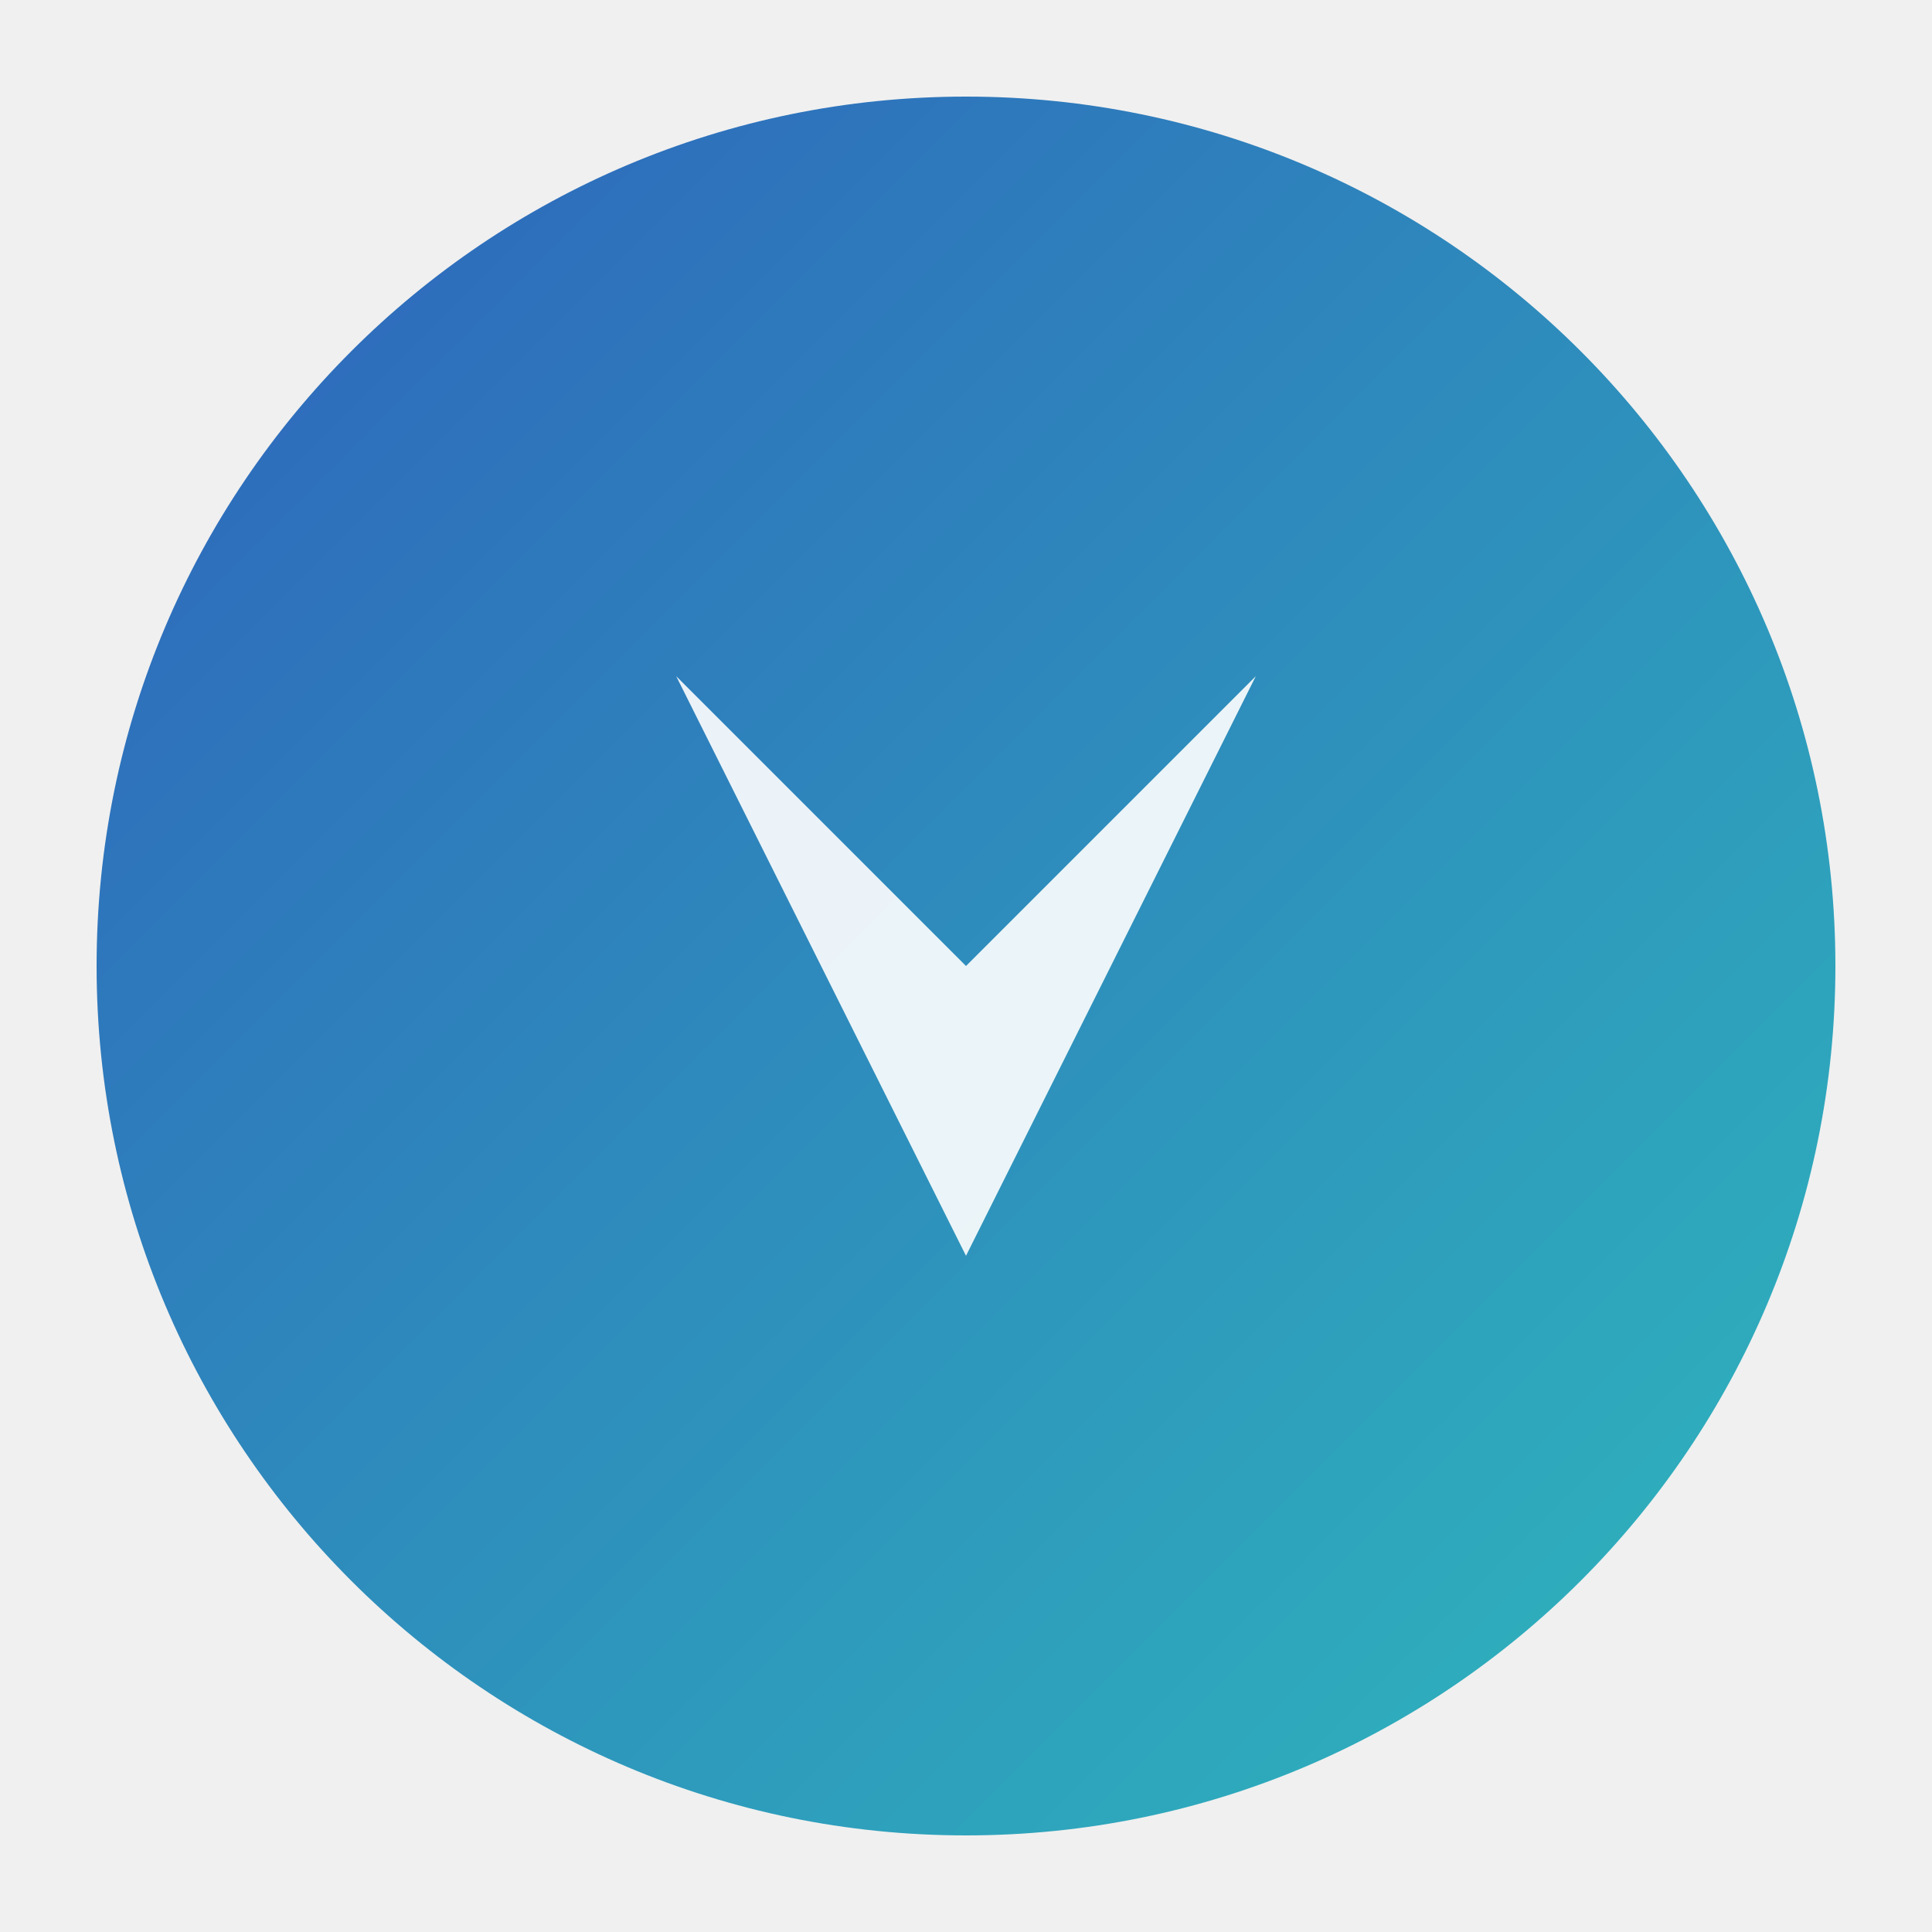
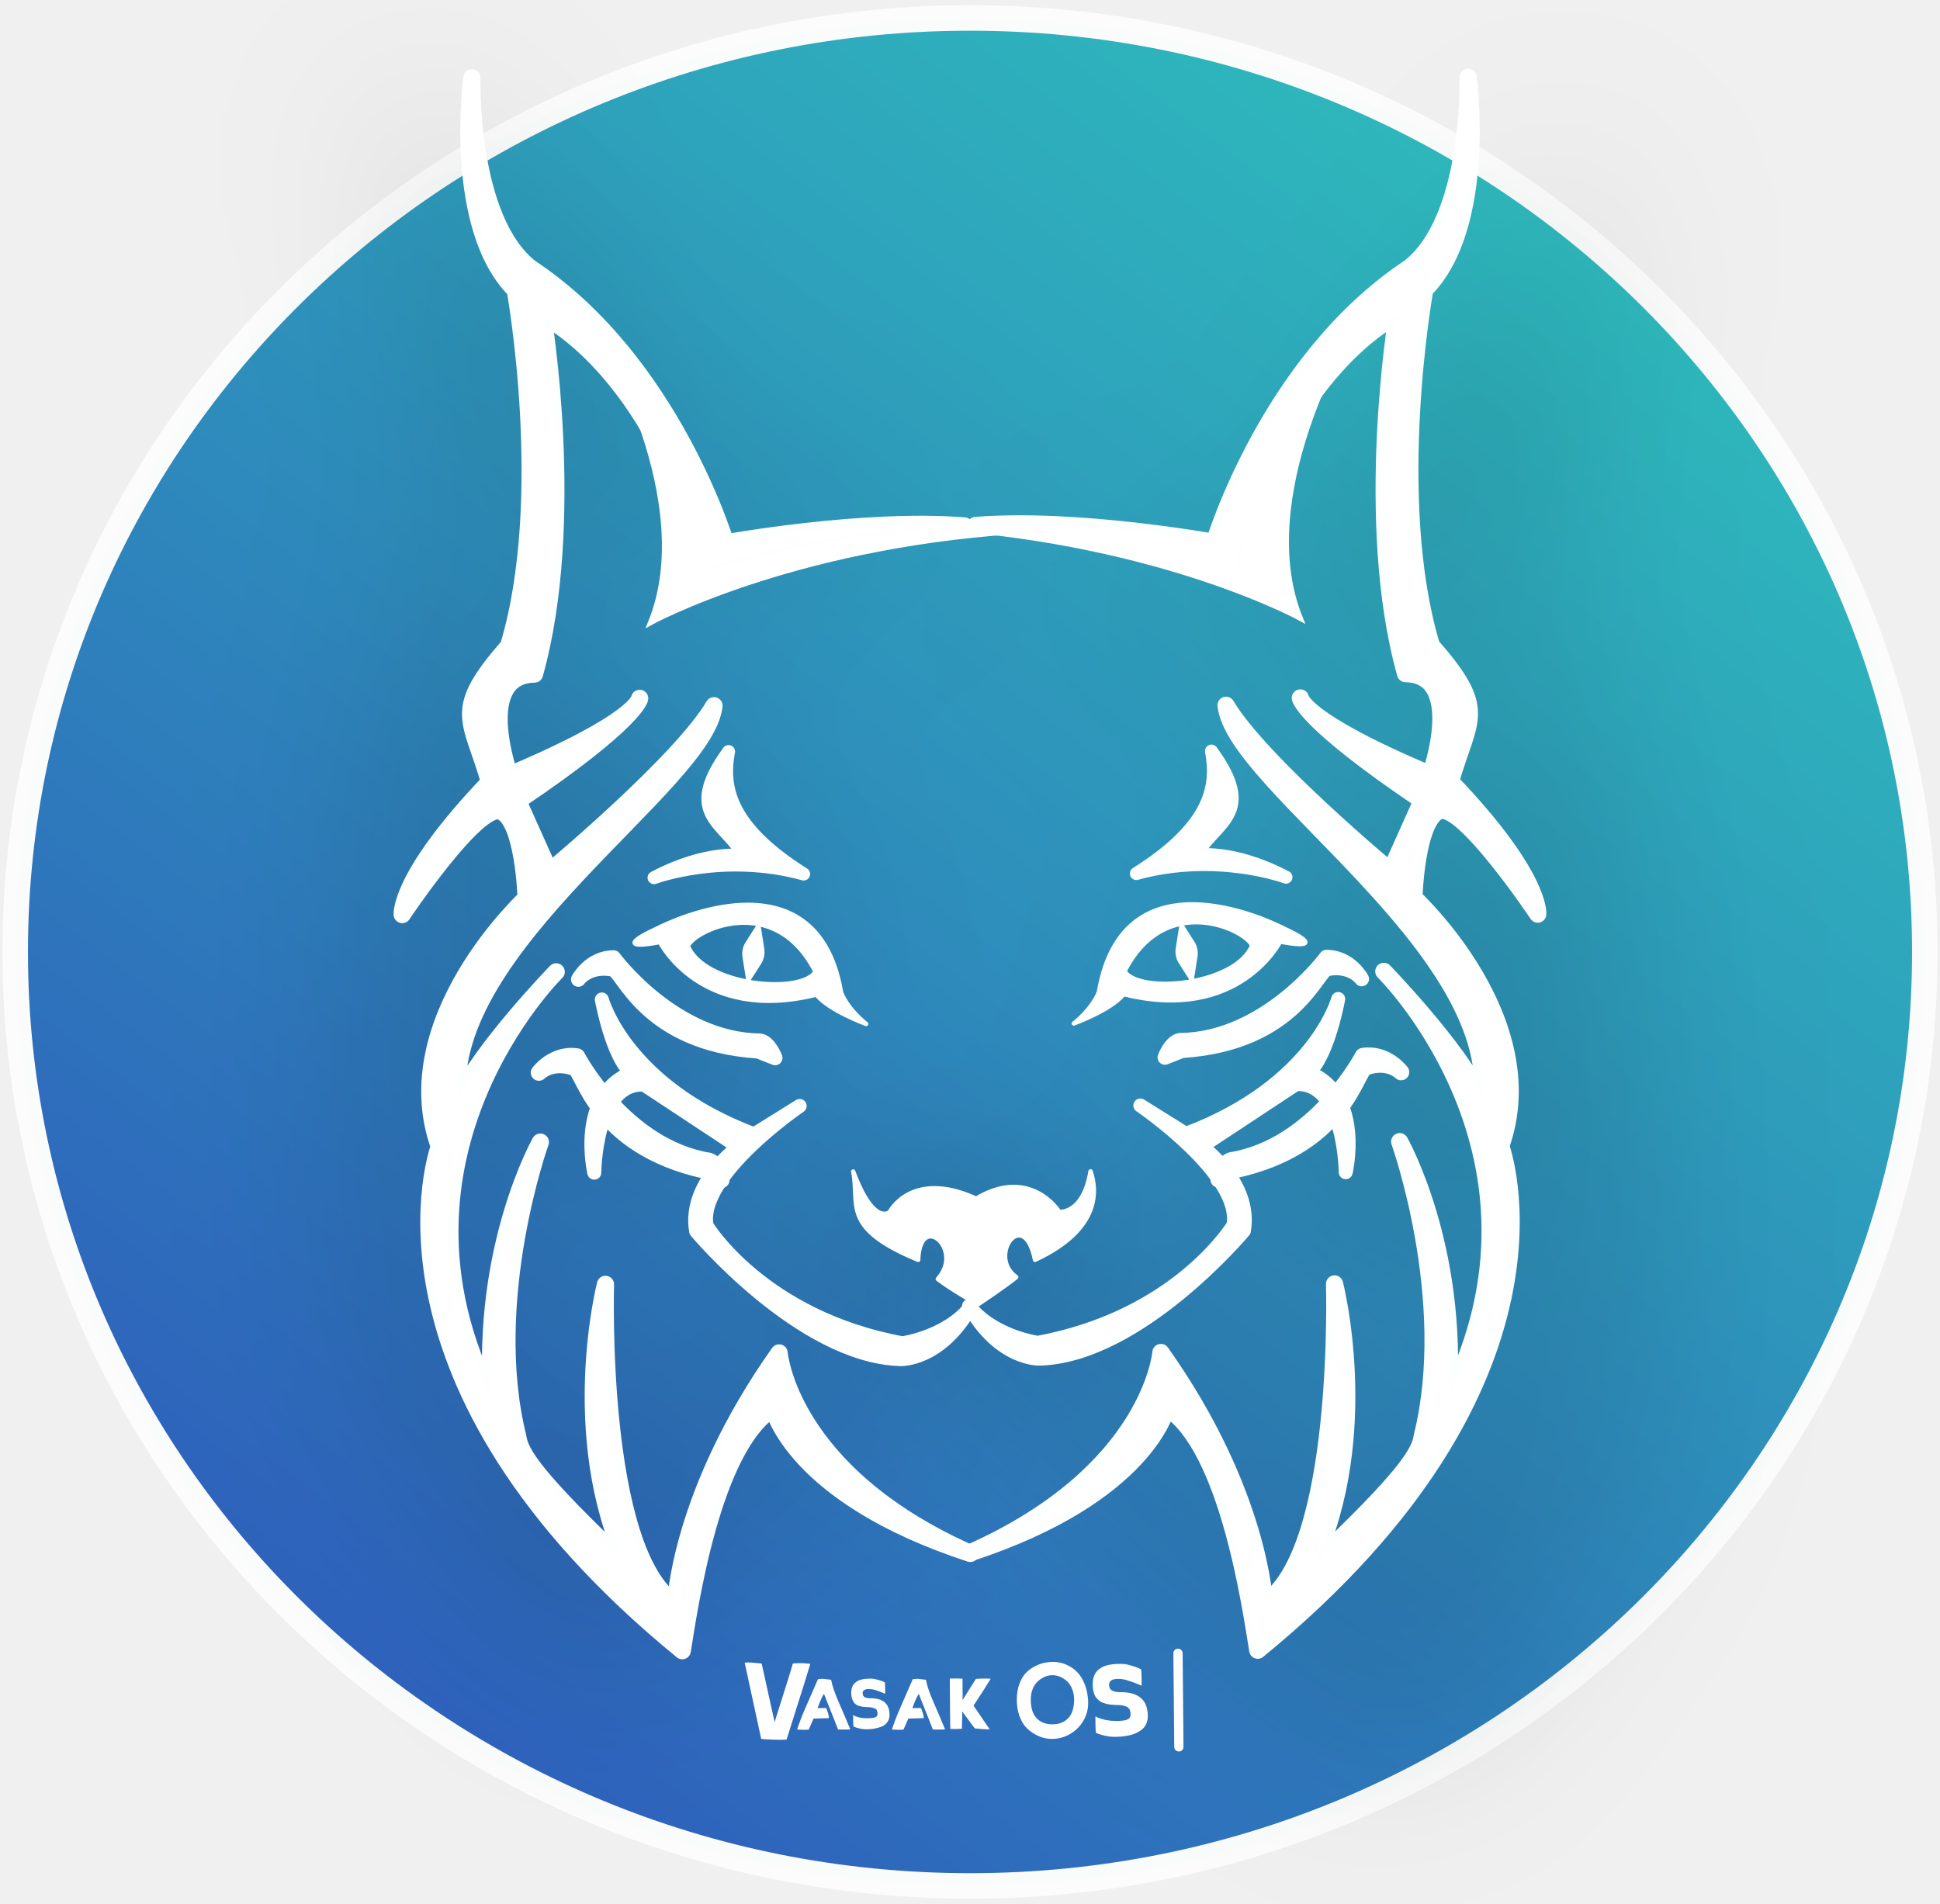
- <svg xmlns="http://www.w3.org/2000/svg" width="100" height="100" viewBox="0 0 100 100">
-   <defs>
-     <linearGradient id="grad1" x1="0%" y1="0%" x2="100%" y2="100%">
-       <stop offset="0%" style="stop-color:#2e61bc;stop-opacity:1" />
-       <stop offset="100%" style="stop-color:#2eb9bc;stop-opacity:1" />
+ <svg xmlns="http://www.w3.org/2000/svg" xmlns:xlink="http://www.w3.org/1999/xlink" id="svg8" width="460.904" height="452.391" version="1.1" viewBox="0 0 121.948 119.695">
+   <defs id="defs2">
+     <linearGradient id="linearGradient5028">
+       <stop style="stop-color:#2e61bc;stop-opacity:1" id="stop5024" offset="0" />
+       <stop style="stop-color:#2eb9bc;stop-opacity:1" id="stop5026" offset="1" />
    </linearGradient>
+     <rect id="rect72825" width="335.444" height="84.012" x="52.944" y="402.238" />
+     <rect id="rect44157" width="120.305" height="351.313" x="277.341" y="91.948" />
+     <clipPath id="clipPath3839" clipPathUnits="userSpaceOnUse">
+       <path style="display:inline;fill:none;stroke:#000;stroke-width:.265px;stroke-linecap:butt;stroke-linejoin:miter;stroke-opacity:1" id="path3841" d="m 110.239,142.380 c 0.561,0.801 3.073,0.400 3.073,0.400 -2.193,-0.591 -2.472,-3.107 -2.472,-3.107 0,0 -1.162,1.904 -0.601,2.706 z" clip-path="none" />
+     </clipPath>
+     <filter style="color-interpolation-filters:sRGB" id="filter64520" width="1.669" height="1.297" x="-.339" y="-.149">
+       <feGaussianBlur id="feGaussianBlur64522" stdDeviation="6.016" />
+     </filter>
+     <filter style="color-interpolation-filters:sRGB" id="filter64520-8" width="1.72" height="1.32" x="-.365" y="-.16">
+       <feGaussianBlur id="feGaussianBlur64522-5" stdDeviation="6.486" />
+     </filter>
+     <linearGradient id="linearGradient5030" x1="80.03" x2="151.862" y1="180.776" y2="85.265" gradientUnits="userSpaceOnUse" xlink:href="#linearGradient5028" />
  </defs>
-   <circle cx="50" cy="50" r="45" fill="url(#grad1)" />
-   <path d="M35 35 L50 50 L65 35 L50 65 L35 35" fill="white" opacity="0.9" />
+   <g id="layer2" style="display:inline" transform="translate(-57.693,-75.721)">
+     <ellipse style="display:inline;fill:url(#linearGradient5030);fill-opacity:1;stroke:#fcfcfc;stroke-width:1.602;stroke-miterlimit:4;stroke-dasharray:none;stroke-opacity:.989" id="path3704-7" cx="118.668" cy="135.569" rx="60.018" ry="58.719" />
+   </g>
+   <g id="layer1" style="display:inline" transform="translate(-57.693,-75.721)">
+     <g id="g63875-6-7" style="display:inline;opacity:.267;fill:#000;fill-opacity:1;stroke:#030303;stroke-opacity:1;filter:url(#filter64520-8)" transform="matrix(-0.984,0,0,0.981,241.630,9.054)">
+       <path style="fill:#000;fill-opacity:1;stroke:#030303;stroke-width:.281px;stroke-linecap:round;stroke-linejoin:round;stroke-opacity:1" id="path3691-1-6" d="m 111.443,148.215 c 1.326,3.564 2.336,2.589 2.336,2.589 0,0 1.385,-2.744 5.518,-0.850 3.476,-2.096 5.304,0.850 5.304,0.850 0,0 1.538,0.171 2.001,-2.602 0.375,1.116 0.737,3.678 -3.547,5.672 -0.701,-3.493 -3.092,-0.251 -1.199,1.109 -0.773,0.628 -2.452,1.747 -2.452,1.747 0,0 -1.775,-1.009 -2.559,-1.629 1.721,-1.902 -1.154,-4.382 -1.252,-1.227 -4.952,-2.051 -3.721,-3.510 -4.149,-5.659 z" />
+       <path style="display:inline;fill:#000;fill-opacity:1;stroke:#030303;stroke-width:.894;stroke-linecap:square;stroke-linejoin:round;stroke-miterlimit:4;stroke-dasharray:none;stroke-opacity:1" id="path18-3-5-3" d="m 118.965,156.864 c -1.544,1.967 -4.383,2.357 -4.383,2.357 -8.971,-1.659 -12.502,-7.533 -12.502,-7.533 -0.594,-3.214 5.944,-7.674 5.944,-7.674 l -2.905,1.818 c -8.254,-3.111 -9.729,-8.643 -9.729,-8.643 0,0 0.665,3.689 1.892,4.699 -3.544,1.434 -2.372,6.399 -2.372,6.399 0,0 0.052,-5.805 3.172,-5.644 l 6.024,3.990 c 0,0 -3.228,2.338 -2.692,5.407 0,0 6.667,7.999 13.035,8.194 0,0 2.556,0.122 4.517,-3.373 z" />
+       <path style="display:inline;fill:#000;fill-opacity:1;stroke:#030303;stroke-width:.944;stroke-linecap:round;stroke-linejoin:round;stroke-miterlimit:4;stroke-dasharray:none;stroke-opacity:1" id="path52-7-8-8-9-6" d="m 106.456,140.931 c 0,0 -0.369,-0.992 -0.959,-1.091 -5.496,-0.047 -9.353,-5.328 -9.353,-5.328 -1.525,-0.001 -2.253,1.393 -2.253,1.393 0,0 0.659,-0.936 2.166,-0.659 0.649,0.03 2.023,4.786 9.303,5.254 z" />
+       <path style="display:inline;fill:#000;fill-opacity:1;stroke:#030303;stroke-width:1.044;stroke-linecap:round;stroke-linejoin:round;stroke-miterlimit:4;stroke-dasharray:none;stroke-opacity:1" id="path52-7-8-6-2-6" d="m 103.026,148.755 c 0,0 -0.214,-1.037 -0.782,-1.225 -5.425,-0.881 -8.435,-6.687 -8.435,-6.687 -1.507,-0.232 -2.438,1.035 -2.438,1.035 0,0 0.794,-0.824 2.241,-0.322 0.637,0.128 1.272,5.038 8.397,6.606 z" />
+       <path style="display:inline;fill:#000;fill-opacity:1;stroke:#030303;stroke-width:.828;stroke-linecap:butt;stroke-linejoin:round;stroke-miterlimit:4;stroke-dasharray:none;stroke-opacity:1" id="path69-5-7-0" d="m 108.280,129.151 c -5.143,-1.419 -9.556,0.235 -9.556,0.235 3.403,-1.805 5.741,-1.414 5.741,-1.414 -1.202,-2.171 -3.928,-2.614 -0.981,-6.669 -0.395,2.143 -0.125,4.742 4.796,7.847 z" />
+       <path style="display:inline;fill:#000;fill-opacity:1;stroke:#030303;stroke-width:1.1;stroke-linecap:round;stroke-linejoin:round;stroke-miterlimit:4;stroke-dasharray:none;stroke-opacity:1" id="path34-3-4-1" d="m 118.919,172.685 c -11.319,-3.716 -12.582,-9.304 -12.582,-9.304 -3.93,2.479 -5.389,12.948 -5.811,15.538 -21.085,-17.311 -15.514,-32.305 -15.514,-32.305 -2.900,-8.096 5.544,-15.916 5.544,-15.916 0,0 -0.142,-5.027 -1.639,-5.571 -1.497,-0.543 -6.273,6.624 -6.273,6.624 0,0 -0.249,-2.391 5.574,-8.495 -1.207,-4.185 -2.420,-4.534 1.219,-8.710 2.828,-9.446 0.426,-22.812 0.426,-22.812 -4.046,-4.072 -2.772,-13.602 -2.772,-13.602 0,0 -0.252,9.038 3.732,12.185 9.002,5.972 12.475,17.617 12.475,17.617 0,0 8.740,-1.600 15.247,-1.086 -7.985,0.049 -16.527,2.550 -16.527,2.550 C 98.550,96.582 91.622,93.385 91.622,93.385 c 0,0 2.190,13.228 -0.533,22.954 -3.865,0.067 -1.599,6.470 -1.599,6.470 8.242,-3.483 8.317,-4.911 8.317,-4.911 0,0 -0.190,1.434 -7.783,6.565 l 2.025,4.534 c 0,0 8.364,-6.988 10.502,-10.626 -0.530,5.024 -17.302,15.345 -16.367,25.221 1.574,-3.301 6.291,-8.170 6.291,-8.170 0,0 -11.989,11.815 -4.105,27.393 -0.712,-9.756 3.092,-16.483 3.092,-16.483 0,0 -3.609,10.115 -1.439,18.892 0.134,1.028 1.057,2.602 6.984,8.218 -3.857,-8.344 -1.386,-17.994 -1.386,-17.994 0,0 -0.526,17.145 4.478,20.450 0,0 0.257,-7.059 6.610,-16.058 0,0 0.607,7.679 12.209,12.846 z" />
+       <g id="g25360-7-0" transform="translate(0.269,-7.050)" style="fill:#000;fill-opacity:1;stroke:#030303;stroke-opacity:1">
+         <path style="display:inline;fill:#000;fill-opacity:1;stroke:#030303;stroke-width:.281px;stroke-linecap:round;stroke-linejoin:round;stroke-opacity:1" id="path3864-8-4-6" d="m 103.428,138.258 c 2.882,-0.322 6.157,0.518 7.010,5.574 0.472,1.143 1.600,1.997 1.600,1.997 0,0 -2.395,-0.874 -3.181,-1.880 -7.396,1.853 -9.997,-3.367 -9.997,-3.367 -2.011,0.386 -2.203,0.068 -0.213,-0.849 0,0 2.237,-1.190 4.781,-1.475 z m -2.778,2.583 c 1.068,2.565 7.225,3.118 8.153,1.645 -2.637,-5.184 -7.797,-2.627 -8.153,-1.645 z" clip-path="none" />
+         <rect style="opacity:1;fill:#000;fill-opacity:1;fill-rule:evenodd;stroke:#030303;stroke-width:.507;stroke-linecap:round;stroke-linejoin:round;stroke-miterlimit:4;stroke-dasharray:none;stroke-dashoffset:11.55;stroke-opacity:1;paint-order:stroke markers fill" id="rect24571-6-5" width="1.89" height="1.703" x="248.241" y="-125.308" ry=".202" transform="matrix(0.153,0.988,-0.536,0.843,0,0)" />
+       </g>
+     </g>
+     <g id="g63875-6" style="display:inline;opacity:.254;fill:#000;fill-opacity:1;stroke:#030303;stroke-opacity:1;filter:url(#filter64520)" transform="matrix(0.984,0,0,0.981,-1.185,3.703)">
+       <path style="fill:#000;fill-opacity:1;stroke:#030303;stroke-width:.281px;stroke-linecap:round;stroke-linejoin:round;stroke-opacity:1" id="path3691-1" d="m 111.443,148.215 c 1.326,3.564 2.336,2.589 2.336,2.589 0,0 1.385,-2.744 5.518,-0.850 3.476,-2.096 5.304,0.850 5.304,0.850 0,0 1.538,0.171 2.001,-2.602 0.375,1.116 0.737,3.678 -3.547,5.672 -0.701,-3.493 -3.092,-0.251 -1.199,1.109 -0.773,0.628 -2.452,1.747 -2.452,1.747 0,0 -1.775,-1.009 -2.559,-1.629 1.721,-1.902 -1.154,-4.382 -1.252,-1.227 -4.952,-2.051 -3.721,-3.510 -4.149,-5.659 z" />
+       <path style="display:inline;fill:#000;fill-opacity:1;stroke:#030303;stroke-width:.894;stroke-linecap:square;stroke-linejoin:round;stroke-miterlimit:4;stroke-dasharray:none;stroke-opacity:1" id="path18-3-5" d="m 118.965,156.864 c -1.544,1.967 -4.383,2.357 -4.383,2.357 -8.971,-1.659 -12.502,-7.533 -12.502,-7.533 -0.594,-3.214 5.944,-7.674 5.944,-7.674 l -2.905,1.818 c -8.254,-3.111 -9.729,-8.643 -9.729,-8.643 0,0 0.665,3.689 1.892,4.699 -3.544,1.434 -2.372,6.399 -2.372,6.399 0,0 0.052,-5.805 3.172,-5.644 l 6.024,3.990 c 0,0 -3.228,2.338 -2.692,5.407 0,0 6.667,7.999 13.035,8.194 0,0 2.556,0.122 4.517,-3.373 z" />
+       <path style="display:inline;fill:#000;fill-opacity:1;stroke:#030303;stroke-width:.944;stroke-linecap:round;stroke-linejoin:round;stroke-miterlimit:4;stroke-dasharray:none;stroke-opacity:1" id="path52-7-8-8-9" d="m 106.456,140.931 c 0,0 -0.369,-0.992 -0.959,-1.091 -5.496,-0.047 -9.353,-5.328 -9.353,-5.328 -1.525,-0.001 -2.253,1.393 -2.253,1.393 0,0 0.659,-0.936 2.166,-0.659 0.649,0.03 2.023,4.786 9.303,5.254 z" />
+       <path style="display:inline;fill:#000;fill-opacity:1;stroke:#030303;stroke-width:1.044;stroke-linecap:round;stroke-linejoin:round;stroke-miterlimit:4;stroke-dasharray:none;stroke-opacity:1" id="path52-7-8-6-2" d="m 103.026,148.755 c 0,0 -0.214,-1.037 -0.782,-1.225 -5.425,-0.881 -8.435,-6.687 -8.435,-6.687 -1.507,-0.232 -2.438,1.035 -2.438,1.035 0,0 0.794,-0.824 2.241,-0.322 0.637,0.128 1.272,5.038 8.397,6.606 z" />
+       <path style="display:inline;fill:#000;fill-opacity:1;stroke:#030303;stroke-width:.828;stroke-linecap:butt;stroke-linejoin:round;stroke-miterlimit:4;stroke-dasharray:none;stroke-opacity:1" id="path69-5-7" d="m 108.280,129.151 c -5.143,-1.419 -9.556,0.235 -9.556,0.235 3.403,-1.805 5.741,-1.414 5.741,-1.414 -1.202,-2.171 -3.928,-2.614 -0.981,-6.669 -0.395,2.143 -0.125,4.742 4.796,7.847 z" />
+       <path style="display:inline;fill:#000;fill-opacity:1;stroke:#030303;stroke-width:1.1;stroke-linecap:round;stroke-linejoin:round;stroke-miterlimit:4;stroke-dasharray:none;stroke-opacity:1" id="path34-3-4" d="m 118.919,172.685 c -11.319,-3.716 -12.582,-9.304 -12.582,-9.304 -3.93,2.479 -5.389,12.948 -5.811,15.538 -21.085,-17.311 -15.514,-32.305 -15.514,-32.305 -2.900,-8.096 5.544,-15.916 5.544,-15.916 0,0 -0.142,-5.027 -1.639,-5.571 -1.497,-0.543 -6.273,6.624 -6.273,6.624 0,0 -0.249,-2.391 5.574,-8.495 -1.207,-4.185 -2.420,-4.534 1.219,-8.710 2.828,-9.446 0.426,-22.812 0.426,-22.812 -4.046,-4.072 -2.772,-13.602 -2.772,-13.602 0,0 -0.252,9.038 3.732,12.185 9.002,5.972 12.475,17.617 12.475,17.617 0,0 8.740,-1.600 15.247,-1.086 -7.985,0.049 -16.527,2.550 -16.527,2.550 C 98.550,96.582 91.622,93.385 91.622,93.385 c 0,0 2.190,13.228 -0.533,22.954 -3.865,0.067 -1.599,6.470 -1.599,6.470 8.242,-3.483 8.317,-4.911 8.317,-4.911 0,0 -0.190,1.434 -7.783,6.565 l 2.025,4.534 c 0,0 8.364,-6.988 10.502,-10.626 -0.530,5.024 -17.302,15.345 -16.367,25.221 1.574,-3.301 6.291,-8.170 6.291,-8.170 0,0 -11.989,11.815 -4.105,27.393 -0.712,-9.756 3.092,-16.483 3.092,-16.483 0,0 -3.609,10.115 -1.439,18.892 0.134,1.028 1.057,2.602 6.984,8.218 -3.857,-8.344 -1.386,-17.994 -1.386,-17.994 0,0 -0.526,17.145 4.478,20.450 0,0 0.257,-7.059 6.610,-16.058 0,0 0.607,7.679 12.209,12.846 z" />
+       <g id="g25360-7" transform="translate(0.269,-7.050)" style="fill:#000;fill-opacity:1;stroke:#030303;stroke-opacity:1">
+         <path style="display:inline;fill:#000;fill-opacity:1;stroke:#030303;stroke-width:.281px;stroke-linecap:round;stroke-linejoin:round;stroke-opacity:1" id="path3864-8-4" d="m 103.428,138.258 c 2.882,-0.322 6.157,0.518 7.010,5.574 0.472,1.143 1.600,1.997 1.600,1.997 0,0 -2.395,-0.874 -3.181,-1.880 -7.396,1.853 -9.997,-3.367 -9.997,-3.367 -2.011,0.386 -2.203,0.068 -0.213,-0.849 0,0 2.237,-1.190 4.781,-1.475 z m -2.778,2.583 c 1.068,2.565 7.225,3.118 8.153,1.645 -2.637,-5.184 -7.797,-2.627 -8.153,-1.645 z" clip-path="none" />
+         <rect style="opacity:1;fill:#000;fill-opacity:1;fill-rule:evenodd;stroke:#030303;stroke-width:.507;stroke-linecap:round;stroke-linejoin:round;stroke-miterlimit:4;stroke-dasharray:none;stroke-dashoffset:11.55;stroke-opacity:1;paint-order:stroke markers fill" id="rect24571-6" width="1.89" height="1.703" x="248.241" y="-125.308" ry=".202" transform="matrix(0.153,0.988,-0.536,0.843,0,0)" />
+       </g>
+     </g>
+     <path style="display:inline;fill:#fff;stroke:#fff;stroke-width:.283px;stroke-linecap:butt;stroke-linejoin:miter;stroke-opacity:1" id="path86-5-3" d="m 116.561,108.887 c 14.250,0.971 22.906,5.744 22.906,5.744 -3.173,-7.702 3.138,-18.067 3.138,-18.067 -6.892,8.929 -6.827,14.917 -6.827,14.917 0,0 -10.065,-3.195 -19.217,-2.594 z" />
+     <path style="display:inline;fill:#fff;stroke:#fff;stroke-width:.283px;stroke-linecap:butt;stroke-linejoin:miter;stroke-opacity:1" id="path86-5" d="m 121.456,109.161 c -14.250,0.971 -22.906,5.744 -22.906,5.744 3.173,-7.702 -3.138,-18.067 -3.138,-18.067 6.892,8.929 6.827,14.917 6.827,14.917 0,0 10.065,-3.195 19.217,-2.594 z" />
+     <path style="fill:#fff;fill-opacity:1;stroke:#fff;stroke-width:.276px;stroke-linecap:round;stroke-linejoin:round;stroke-opacity:.989" id="path3691" d="m 111.325,149.374 c 1.305,3.497 2.300,2.540 2.300,2.540 0,0 1.363,-2.693 5.431,-0.834 3.421,-2.056 5.221,0.834 5.221,0.834 0,0 1.514,0.168 1.969,-2.553 0.370,1.095 0.725,3.609 -3.491,5.565 -0.690,-3.427 -3.044,-0.247 -1.180,1.089 -0.761,0.616 -2.414,1.714 -2.414,1.714 0,0 -1.748,-0.990 -2.518,-1.598 1.694,-1.866 -1.136,-4.300 -1.233,-1.204 -4.875,-2.013 -3.662,-3.444 -4.084,-5.553 z" />
+     <path style="display:inline;fill:#fff;fill-opacity:1;stroke:#fff;stroke-width:.879;stroke-linecap:square;stroke-linejoin:round;stroke-miterlimit:4;stroke-dasharray:none;stroke-opacity:.989" id="path18-3" d="m 118.730,157.861 c -1.519,1.930 -4.315,2.313 -4.315,2.313 -8.831,-1.628 -12.306,-7.391 -12.306,-7.391 -0.585,-3.153 5.851,-7.530 5.851,-7.530 l -2.860,1.784 c -8.125,-3.053 -9.577,-8.480 -9.577,-8.480 0,0 0.654,3.620 1.862,4.610 -3.488,1.407 -2.335,6.279 -2.335,6.279 0,0 0.051,-5.695 3.122,-5.537 l 5.930,3.915 c 0,0 -3.177,2.294 -2.650,5.305 0,0 6.563,7.848 12.830,8.04 0,0 2.516,0.120 4.446,-3.309 z" />
+     <path style="display:inline;fill:#fff;fill-opacity:1;stroke:#fff;stroke-width:.928;stroke-linecap:round;stroke-linejoin:round;stroke-miterlimit:4;stroke-dasharray:none;stroke-opacity:.989" id="path52-7-8-8" d="m 106.417,142.228 c 0,0 -0.363,-0.973 -0.944,-1.071 -5.410,-0.046 -9.206,-5.228 -9.206,-5.228 -1.501,-9.8e-4 -2.217,1.367 -2.217,1.367 0,0 0.649,-0.918 2.132,-0.646 0.639,0.029 1.991,4.696 9.157,5.155 z" />
+     <path style="display:inline;fill:#fff;fill-opacity:1;stroke:#fff;stroke-width:1.025;stroke-linecap:round;stroke-linejoin:round;stroke-miterlimit:4;stroke-dasharray:none;stroke-opacity:.989" id="path52-7-8-6" d="m 103.041,149.904 c 0,0 -0.211,-1.017 -0.770,-1.201 -5.340,-0.865 -8.302,-6.561 -8.302,-6.561 -1.483,-0.228 -2.400,1.015 -2.400,1.015 0,0 0.781,-0.809 2.206,-0.316 0.627,0.125 1.252,4.943 8.265,6.482 z" />
+     <path style="display:inline;fill:#fff;fill-opacity:1;stroke:#fff;stroke-width:.814;stroke-linecap:butt;stroke-linejoin:round;stroke-miterlimit:4;stroke-dasharray:none;stroke-opacity:.989" id="path69-5" d="m 108.212,130.670 c -5.063,-1.392 -9.407,0.231 -9.407,0.231 3.349,-1.770 5.651,-1.387 5.651,-1.387 -1.183,-2.130 -3.866,-2.565 -0.965,-6.543 -0.389,2.102 -0.123,4.653 4.721,7.699 z" />
+     <path style="display:inline;fill:#fff;fill-opacity:1;stroke:#fff;stroke-width:1.081;stroke-linecap:round;stroke-linejoin:round;stroke-miterlimit:4;stroke-dasharray:none;stroke-opacity:.989" id="path34-3" d="m 118.684,173.383 c -11.142,-3.646 -12.384,-9.129 -12.384,-9.129 -3.868,2.433 -5.305,12.704 -5.720,15.245 C 79.824,162.515 85.308,147.803 85.308,147.803 c -2.854,-7.943 5.457,-15.616 5.457,-15.616 0,0 -0.140,-4.932 -1.613,-5.466 -1.473,-0.533 -6.174,6.499 -6.174,6.499 0,0 -0.245,-2.346 5.486,-8.334 -1.188,-4.106 -2.382,-4.448 1.199,-8.546 2.784,-9.268 0.419,-22.382 0.419,-22.382 -3.982,-3.996 -2.728,-13.345 -2.728,-13.345 0,0 -0.248,8.868 3.673,11.955 8.861,5.860 12.279,17.284 12.279,17.284 0,0 8.603,-1.569 15.008,-1.065 -7.860,0.048 -16.268,2.502 -16.268,2.502 C 98.635,98.714 91.815,95.578 91.815,95.578 c 0,0 2.156,12.979 -0.524,22.521 -3.805,0.065 -1.574,6.348 -1.574,6.348 8.113,-3.417 8.186,-4.819 8.186,-4.819 0,0 -0.187,1.407 -7.661,6.441 l 1.994,4.448 c 0,0 8.233,-6.856 10.338,-10.426 -0.522,4.929 -17.031,15.056 -16.110,24.745 1.550,-3.239 6.192,-8.016 6.192,-8.016 0,0 -11.801,11.593 -4.040,26.877 -0.701,-9.572 3.043,-16.172 3.043,-16.172 0,0 -3.552,9.925 -1.416,18.536 0.131,1.008 1.041,2.553 6.874,8.063 -3.796,-8.187 -1.364,-17.655 -1.364,-17.655 0,0 -0.518,16.822 4.408,20.065 0,0 0.253,-6.926 6.507,-15.755 0,0 0.598,7.534 12.017,12.604 z" />
+     <g id="g25360" transform="matrix(0.984,0,0,0.981,1.895,-2.963)" style="fill:#fff;fill-opacity:1;stroke:#fff;stroke-opacity:.989">
+       <path style="display:inline;fill:#fff;fill-opacity:1;stroke:#fff;stroke-width:.281px;stroke-linecap:round;stroke-linejoin:round;stroke-opacity:.989" id="path3864-8" d="m 103.428,138.258 c 2.882,-0.322 6.157,0.518 7.010,5.574 0.472,1.143 1.600,1.997 1.600,1.997 0,0 -2.395,-0.874 -3.181,-1.880 -7.396,1.853 -9.997,-3.367 -9.997,-3.367 -2.011,0.386 -2.203,0.068 -0.213,-0.849 0,0 2.237,-1.190 4.781,-1.475 z m -2.778,2.583 c 1.068,2.565 7.225,3.118 8.153,1.645 -2.637,-5.184 -7.797,-2.627 -8.153,-1.645 z" clip-path="none" />
+       <rect style="opacity:1;fill:#fff;fill-opacity:1;fill-rule:evenodd;stroke:#fff;stroke-width:.507;stroke-linecap:round;stroke-linejoin:round;stroke-miterlimit:4;stroke-dasharray:none;stroke-dashoffset:11.55;stroke-opacity:.989;paint-order:stroke markers fill" id="rect24571" width="1.89" height="1.703" x="248.241" y="-125.308" ry=".202" transform="matrix(0.153,0.988,-0.536,0.843,0,0)" />
+     </g>
+     <path style="display:inline;fill:#fff;fill-opacity:1;stroke:#fff;stroke-width:.879;stroke-linecap:square;stroke-linejoin:round;stroke-miterlimit:4;stroke-dasharray:none;stroke-opacity:.989" id="path18-3-2" d="m 118.605,157.831 c 1.519,1.930 4.315,2.313 4.315,2.313 8.831,-1.628 12.306,-7.391 12.306,-7.391 0.585,-3.153 -5.851,-7.530 -5.851,-7.530 l 2.860,1.784 c 8.125,-3.053 9.577,-8.480 9.577,-8.480 0,0 -0.654,3.620 -1.862,4.610 3.488,1.407 2.335,6.279 2.335,6.279 0,0 -0.051,-5.695 -3.122,-5.537 l -5.930,3.915 c 0,0 3.177,2.294 2.650,5.305 0,0 -6.563,7.848 -12.830,8.04 0,0 -2.516,0.120 -4.446,-3.309 z" />
+     <path style="display:inline;fill:#fff;fill-opacity:1;stroke:#fff;stroke-width:.928;stroke-linecap:round;stroke-linejoin:round;stroke-miterlimit:4;stroke-dasharray:none;stroke-opacity:.989" id="path52-7-8-8-94" d="m 130.919,142.198 c 0,0 0.363,-0.973 0.944,-1.071 5.410,-0.046 9.206,-5.228 9.206,-5.228 1.501,-9.8e-4 2.217,1.367 2.217,1.367 0,0 -0.649,-0.918 -2.132,-0.646 -0.639,0.029 -1.991,4.696 -9.157,5.155 z" />
+     <path style="display:inline;fill:#fff;fill-opacity:1;stroke:#fff;stroke-width:1.025;stroke-linecap:round;stroke-linejoin:round;stroke-miterlimit:4;stroke-dasharray:none;stroke-opacity:.989" id="path52-7-8-6-1" d="m 134.294,149.874 c 0,0 0.211,-1.017 0.770,-1.201 5.340,-0.865 8.302,-6.561 8.302,-6.561 1.483,-0.228 2.400,1.015 2.400,1.015 0,0 -0.781,-0.809 -2.206,-0.316 -0.627,0.125 -1.252,4.943 -8.265,6.482 z" />
+     <path style="display:inline;fill:#fff;fill-opacity:1;stroke:#fff;stroke-width:.814;stroke-linecap:butt;stroke-linejoin:round;stroke-miterlimit:4;stroke-dasharray:none;stroke-opacity:.989" id="path69-5-3" d="m 129.123,130.640 c 5.063,-1.392 9.407,0.231 9.407,0.231 -3.349,-1.770 -5.651,-1.387 -5.651,-1.387 1.183,-2.130 3.866,-2.565 0.965,-6.543 0.389,2.102 0.123,4.653 -4.721,7.699 z" />
+     <path style="display:inline;fill:#fff;fill-opacity:1;stroke:#fff;stroke-width:1.081;stroke-linecap:round;stroke-linejoin:round;stroke-miterlimit:4;stroke-dasharray:none;stroke-opacity:.989" id="path34-3-9" d="m 118.651,173.353 c 11.142,-3.646 12.384,-9.129 12.384,-9.129 3.868,2.433 5.305,12.704 5.720,15.245 20.755,-16.984 15.271,-31.696 15.271,-31.696 2.854,-7.943 -5.457,-15.616 -5.457,-15.616 0,0 0.140,-4.932 1.613,-5.466 1.473,-0.533 6.174,6.499 6.174,6.499 0,0 0.245,-2.346 -5.486,-8.334 1.188,-4.106 2.382,-4.448 -1.199,-8.546 -2.784,-9.268 -0.419,-22.382 -0.419,-22.382 3.982,-3.996 2.728,-13.345 2.728,-13.345 0,0 0.248,8.868 -3.673,11.955 -8.861,5.860 -12.279,17.284 -12.279,17.284 0,0 -8.603,-1.569 -15.008,-1.065 7.860,0.048 16.268,2.502 16.268,2.502 3.413,-12.572 10.233,-15.709 10.233,-15.709 0,0 -2.156,12.979 0.524,22.521 3.805,0.065 1.574,6.348 1.574,6.348 -8.113,-3.417 -8.186,-4.819 -8.186,-4.819 0,0 0.187,1.407 7.661,6.441 l -1.994,4.448 c 0,0 -8.233,-6.856 -10.338,-10.426 0.522,4.929 17.031,15.056 16.110,24.745 -1.550,-3.239 -6.192,-8.016 -6.192,-8.016 0,0 11.801,11.593 4.040,26.877 0.701,-9.572 -3.043,-16.172 -3.043,-16.172 0,0 3.552,9.925 1.416,18.536 -0.131,1.008 -1.041,2.553 -6.874,8.063 3.796,-8.187 1.364,-17.655 1.364,-17.655 0,0 0.518,16.822 -4.408,20.065 0,0 -0.253,-6.926 -6.507,-15.755 0,0 -0.598,7.534 -12.017,12.604 z" />
+     <g id="g25360-8" transform="matrix(-0.984,0,0,0.981,235.440,-2.993)" style="fill:#fff;fill-opacity:1;stroke:#fff;stroke-opacity:.989">
+       <path style="display:inline;fill:#fff;fill-opacity:1;stroke:#fff;stroke-width:.281px;stroke-linecap:round;stroke-linejoin:round;stroke-opacity:.989" id="path3864-8-2" d="m 103.428,138.258 c 2.882,-0.322 6.157,0.518 7.010,5.574 0.472,1.143 1.600,1.997 1.600,1.997 0,0 -2.395,-0.874 -3.181,-1.880 -7.396,1.853 -9.997,-3.367 -9.997,-3.367 -2.011,0.386 -2.203,0.068 -0.213,-0.849 0,0 2.237,-1.190 4.781,-1.475 z m -2.778,2.583 c 1.068,2.565 7.225,3.118 8.153,1.645 -2.637,-5.184 -7.797,-2.627 -8.153,-1.645 z" clip-path="none" />
+       <rect style="opacity:1;fill:#fff;fill-opacity:1;fill-rule:evenodd;stroke:#fff;stroke-width:.507;stroke-linecap:round;stroke-linejoin:round;stroke-miterlimit:4;stroke-dasharray:none;stroke-dashoffset:11.55;stroke-opacity:.989;paint-order:stroke markers fill" id="rect24571-4" width="1.89" height="1.703" x="248.241" y="-125.308" ry=".202" transform="matrix(0.153,0.988,-0.536,0.843,0,0)" />
+     </g>
+     <g id="text72823" aria-label="Vasak OS" transform="matrix(0.127,0,0,0.126,97.822,128.699)" style="font-size:40px;white-space:pre;fill:#fff">
+       <path d="m 60.783,447.198 -8.16,-38 q 0.52,-0.16 1.92,-0.16 1.44,0 6.48,0.56 l 6.4,29.24 q 0.04,-0.16 2.2,-7.08 2.2,-6.92 4.36,-13.92 2.16,-7 2.44,-8.2 0.76,-0.24 3.4,-0.24 h 1.48 l 3.8,0.32 q -0.52,2.08 -11.76,37.84 -1.2,0.08 -3.28,0.08 -0.84,0 -3.72,-0.08 -2.52,-0.08 -3.8,-0.2 -1.24,-0.12 -1.76,-0.16 z" style="-inkscape-font-specification:Chailce-Noggin" id="path698" />
+       <path d="m 88.703,431.838 q 0,0 4.12,-0.08 0.24,0.12 0.84,1.92 0.6,1.8 0.68,3.12 -0.28,0.08 -1.44,0.08 -1.4,0 -6.2,0.16 0,0 -2.4,5.52 -1.84,0.08 -1.96,0.08 h -0.92 q -2.88,-0.12 -2.88,-0.12 1.72,-5.24 3.92,-10.28 6.44,-14.88 6.44,-14.88 1.72,-0.16 2.4,-0.16 l 4.08,0.48 q 0.88,4.64 4,11.72 1.399,3.16 2.759,6.44 1.36,3.24 2.04,4.92 l 0.68,1.68 q -0.4,0.08 -2.48,0.08 h -3.559 q -0.16,-0.56 -1.92,-5 -1.72,-4.44 -3.4,-8.6 l -1.64,-4.2 q -1.28,1.8 -3,6.68 0,0.08 -0.08,0.24 -0.08,0.12 -0.08,0.2 z" style="-inkscape-font-specification:Chailce-Noggin" id="path700" />
+       <path d="m 115.023,426.918 q 9.28,0 9.28,8.32 0,2.24 -1.24,3.8 -1.2,1.56 -3.16,2.2 -1.96,0.68 -3.6,0.92 -1.6,0.24 -3.28,0.24 h -0.64 q -1.36,-0.04 -2.84,-0.4 -1.48,-0.32 -2.28,-0.68 l -0.8,-0.32 q -0.16,-1 -0.16,-3.28 v -2.4 q 2.48,1.48 6.4,1.56 h 0.72 q 2.68,0 3.8,-0.44 1.12,-0.48 1.12,-1.56 0,-0.64 0,-0.84 0,-0.2 -0.2,-0.8 -0.2,-0.64 -0.56,-0.92 -0.36,-0.28 -1.2,-0.56 -0.8,-0.32 -1.96,-0.36 -1.76,-0.08 -2.72,-0.16 -0.96,-0.08 -2.36,-0.48 -1.4,-0.44 -2.16,-1.16 -0.72,-0.72 -1.28,-2.08 -0.56,-1.4 -0.56,-3.4 0,-7 9.2,-7 h 0.76 q 1.36,0.04 3,0.52 1.68,0.44 2.68,0.88 l 1,0.48 q 0.16,1 0.16,3.28 v 2.4 q -2.44,-1.12 -5.2,-1.96 -1.36,-0.4 -2.8,-0.4 -3.16,0 -3.16,2 0,1.52 1.08,2.08 1.08,0.52 2.96,0.52 z" style="-inkscape-font-specification:Chailce-Noggin" id="path702" />
+       <path d="m 135.623,431.838 q 0,0 4.12,-0.08 0.24,0.12 0.84,1.92 0.6,1.8 0.68,3.12 -0.28,0.08 -1.44,0.08 -1.4,0 -6.2,0.16 0,0 -2.4,5.52 -1.84,0.08 -1.96,0.08 h -0.92 q -2.88,-0.12 -2.88,-0.12 1.72,-5.24 3.92,-10.28 6.44,-14.88 6.44,-14.88 1.72,-0.16 2.4,-0.16 l 4.08,0.48 q 0.88,4.64 4,11.72 1.4,3.16 2.76,6.44 1.36,3.24 2.04,4.92 l 0.68,1.68 q -0.4,0.08 -2.48,0.08 h -3.56 q -0.16,-0.56 -1.92,-5 -1.72,-4.44 -3.4,-8.6 l -1.64,-4.2 q -1.28,1.8 -3,6.68 0,0.08 -0.08,0.24 -0.08,0.12 -0.08,0.2 z" style="-inkscape-font-specification:Chailce-Noggin" id="path704" />
+       <path d="m 160.343,433.558 q -0.24,8.56 -0.24,8.56 -0.2,0 -0.72,0.04 -0.48,0.04 -1.52,0.08 h -3.48 q -0.04,-1.68 -0.12,-7.8 -0.04,-6.12 -0.08,-11.6 -0.04,-5.52 -0.04,-5.76 l 2.68,-0.04 q 0,0 0.84,0 l 2.76,0.12 q 0.04,2.44 0.04,6.2 v 4.44 l 6.6,-10.56 q 2.48,-0.16 4.72,-0.16 1,0 1.64,0.04 0.64,0.04 0.8,0.08 l 0.12,0.04 q -3.56,5.92 -8.12,12.8 -0.24,0.4 -0.36,0.56 0.88,1.28 2.88,4.24 2,2.96 3.56,5.28 1.6,2.32 1.6,2.32 -0.4,0.08 -3.72,-0.16 -3.32,-0.24 -3.68,-0.32 -0.36,-0.48 -1.56,-2.12 -1.16,-1.6 -2.36,-3.2 -1.2,-1.64 -2.24,-3.08 z" style="-inkscape-font-specification:Chailce-Noggin" id="path706" />
+       <path d="m 205.103,408.758 q 1.92,0 3.84,0.44 1.96,0.4 4.32,1.68 2.36,1.28 4.2,3.28 1.88,1.96 3.32,5.48 1.44,3.48 1.8,8 0.04,0.52 0.04,1.6 0,4.96 -2.48,9.08 -2.48,4.12 -6.52,6.44 -4.04,2.36 -8.68,2.44 h -0.24 q -1.92,0 -4.04,-0.52 -2.08,-0.48 -4.52,-1.88 -2.44,-1.4 -4.36,-3.48 -1.92,-2.08 -3.2,-5.64 -1.28,-3.56 -1.28,-8.04 0,-4.52 1.32,-8.04 1.36,-3.52 3.32,-5.48 1.96,-2 4.48,-3.24 2.56,-1.28 4.64,-1.68 2.08,-0.44 4.04,-0.44 z m -0.28,31.16 q 5.04,0 7.92,-3.08 2.92,-3.08 2.92,-9.2 0,-3.08 -1.04,-5.52 -1,-2.44 -2.64,-3.84 -1.64,-1.44 -3.44,-2.16 -1.8,-0.72 -3.6,-0.72 -1.8,0 -3.6,0.72 -1.8,0.72 -3.44,2.16 -1.64,1.4 -2.68,3.84 -1,2.44 -1,5.52 0,6.08 2.84,9.2 2.88,3.08 7.76,3.08 z" style="-inkscape-font-specification:Chailce-Noggin" id="path708" />
+       <path d="m 238.783,423.878 q 13.36,0 13.36,11.96 0,1.92 -0.64,3.48 -0.64,1.6 -1.68,2.64 -1.04,1.04 -2.52,1.84 -1.44,0.8 -2.88,1.24 -1.44,0.44 -3.12,0.68 -1.68,0.28 -2.92,0.36 -1.24,0.08 -2.48,0.08 h -0.92 q -1.92,-0.04 -4.08,-0.56 -2.12,-0.48 -3.28,-0.96 l -1.16,-0.48 q -0.24,-1.44 -0.24,-4.72 v -3.48 q 0.4,0.24 1.16,0.6 0.76,0.36 3.16,1 2.4,0.6 4.92,0.64 0.2,0 0.52,0.04 0.32,0 0.48,0 3.84,0 5.48,-0.68 1.64,-0.68 1.64,-2.2 0,-0.08 0,-0.24 0,-0.76 -0.04,-1.2 -0.04,-0.44 -0.32,-1.16 -0.28,-0.76 -0.84,-1.2 -0.56,-0.44 -1.68,-0.8 -1.12,-0.36 -2.76,-0.44 -1.4,-0.04 -2.16,-0.08 -0.76,-0.04 -2.08,-0.16 -1.28,-0.16 -2.04,-0.36 -0.76,-0.24 -1.84,-0.6 -1.04,-0.4 -1.68,-0.92 -0.6,-0.52 -1.32,-1.28 -0.68,-0.8 -1.08,-1.76 -0.36,-1 -0.64,-2.32 -0.24,-1.36 -0.24,-3 0,-10.08 13.24,-10.08 h 1.08 q 1.92,0.04 4.32,0.72 2.44,0.68 3.88,1.32 l 1.44,0.68 q 0.24,1.44 0.24,4.72 v 3.44 q -3.56,-1.6 -7.52,-2.8 -1.88,-0.6 -4.04,-0.6 -4.52,0 -4.52,2.88 0,1.16 0.44,1.96 0.48,0.76 1.36,1.16 0.88,0.36 1.8,0.52 0.96,0.12 2.2,0.12 z" style="-inkscape-font-specification:Chailce-Noggin" id="path710" />
+     </g>
+     <path style="fill:none;stroke:#fff;stroke-width:.581;stroke-linecap:round;stroke-linejoin:round;stroke-miterlimit:4;stroke-dasharray:none;stroke-opacity:1" id="path84516" d="m 131.742,179.663 0.055,5.884" />
+   </g>
</svg>
